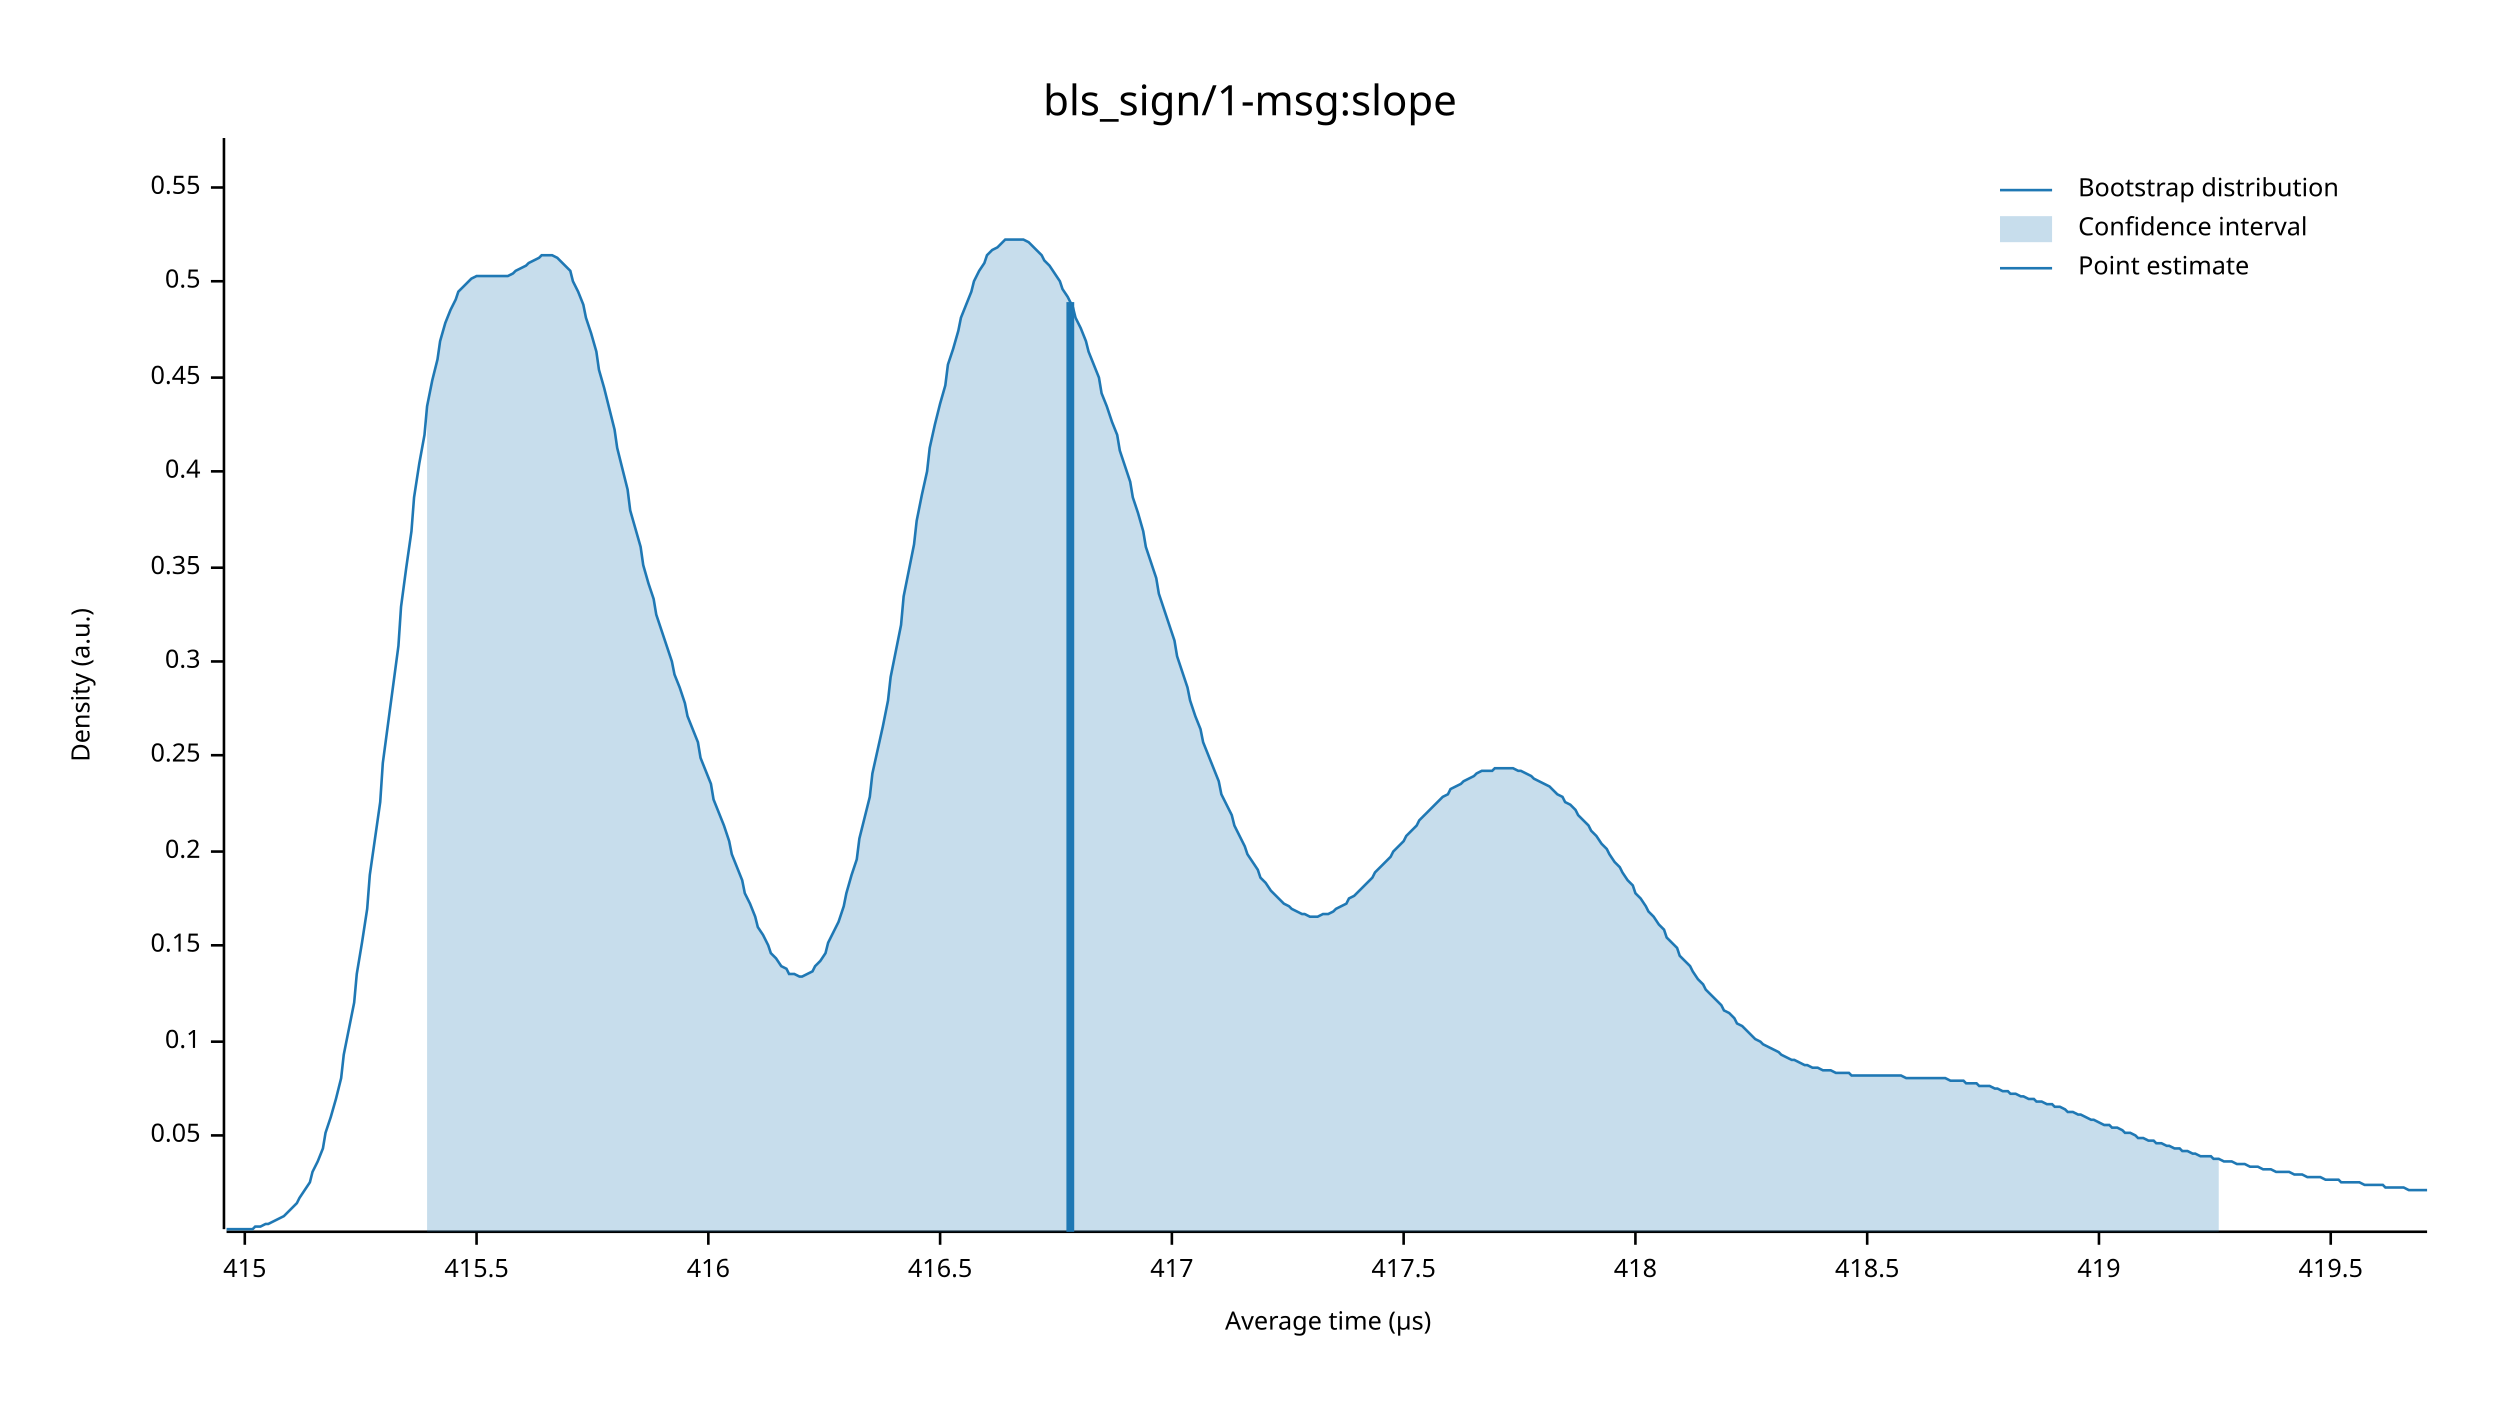
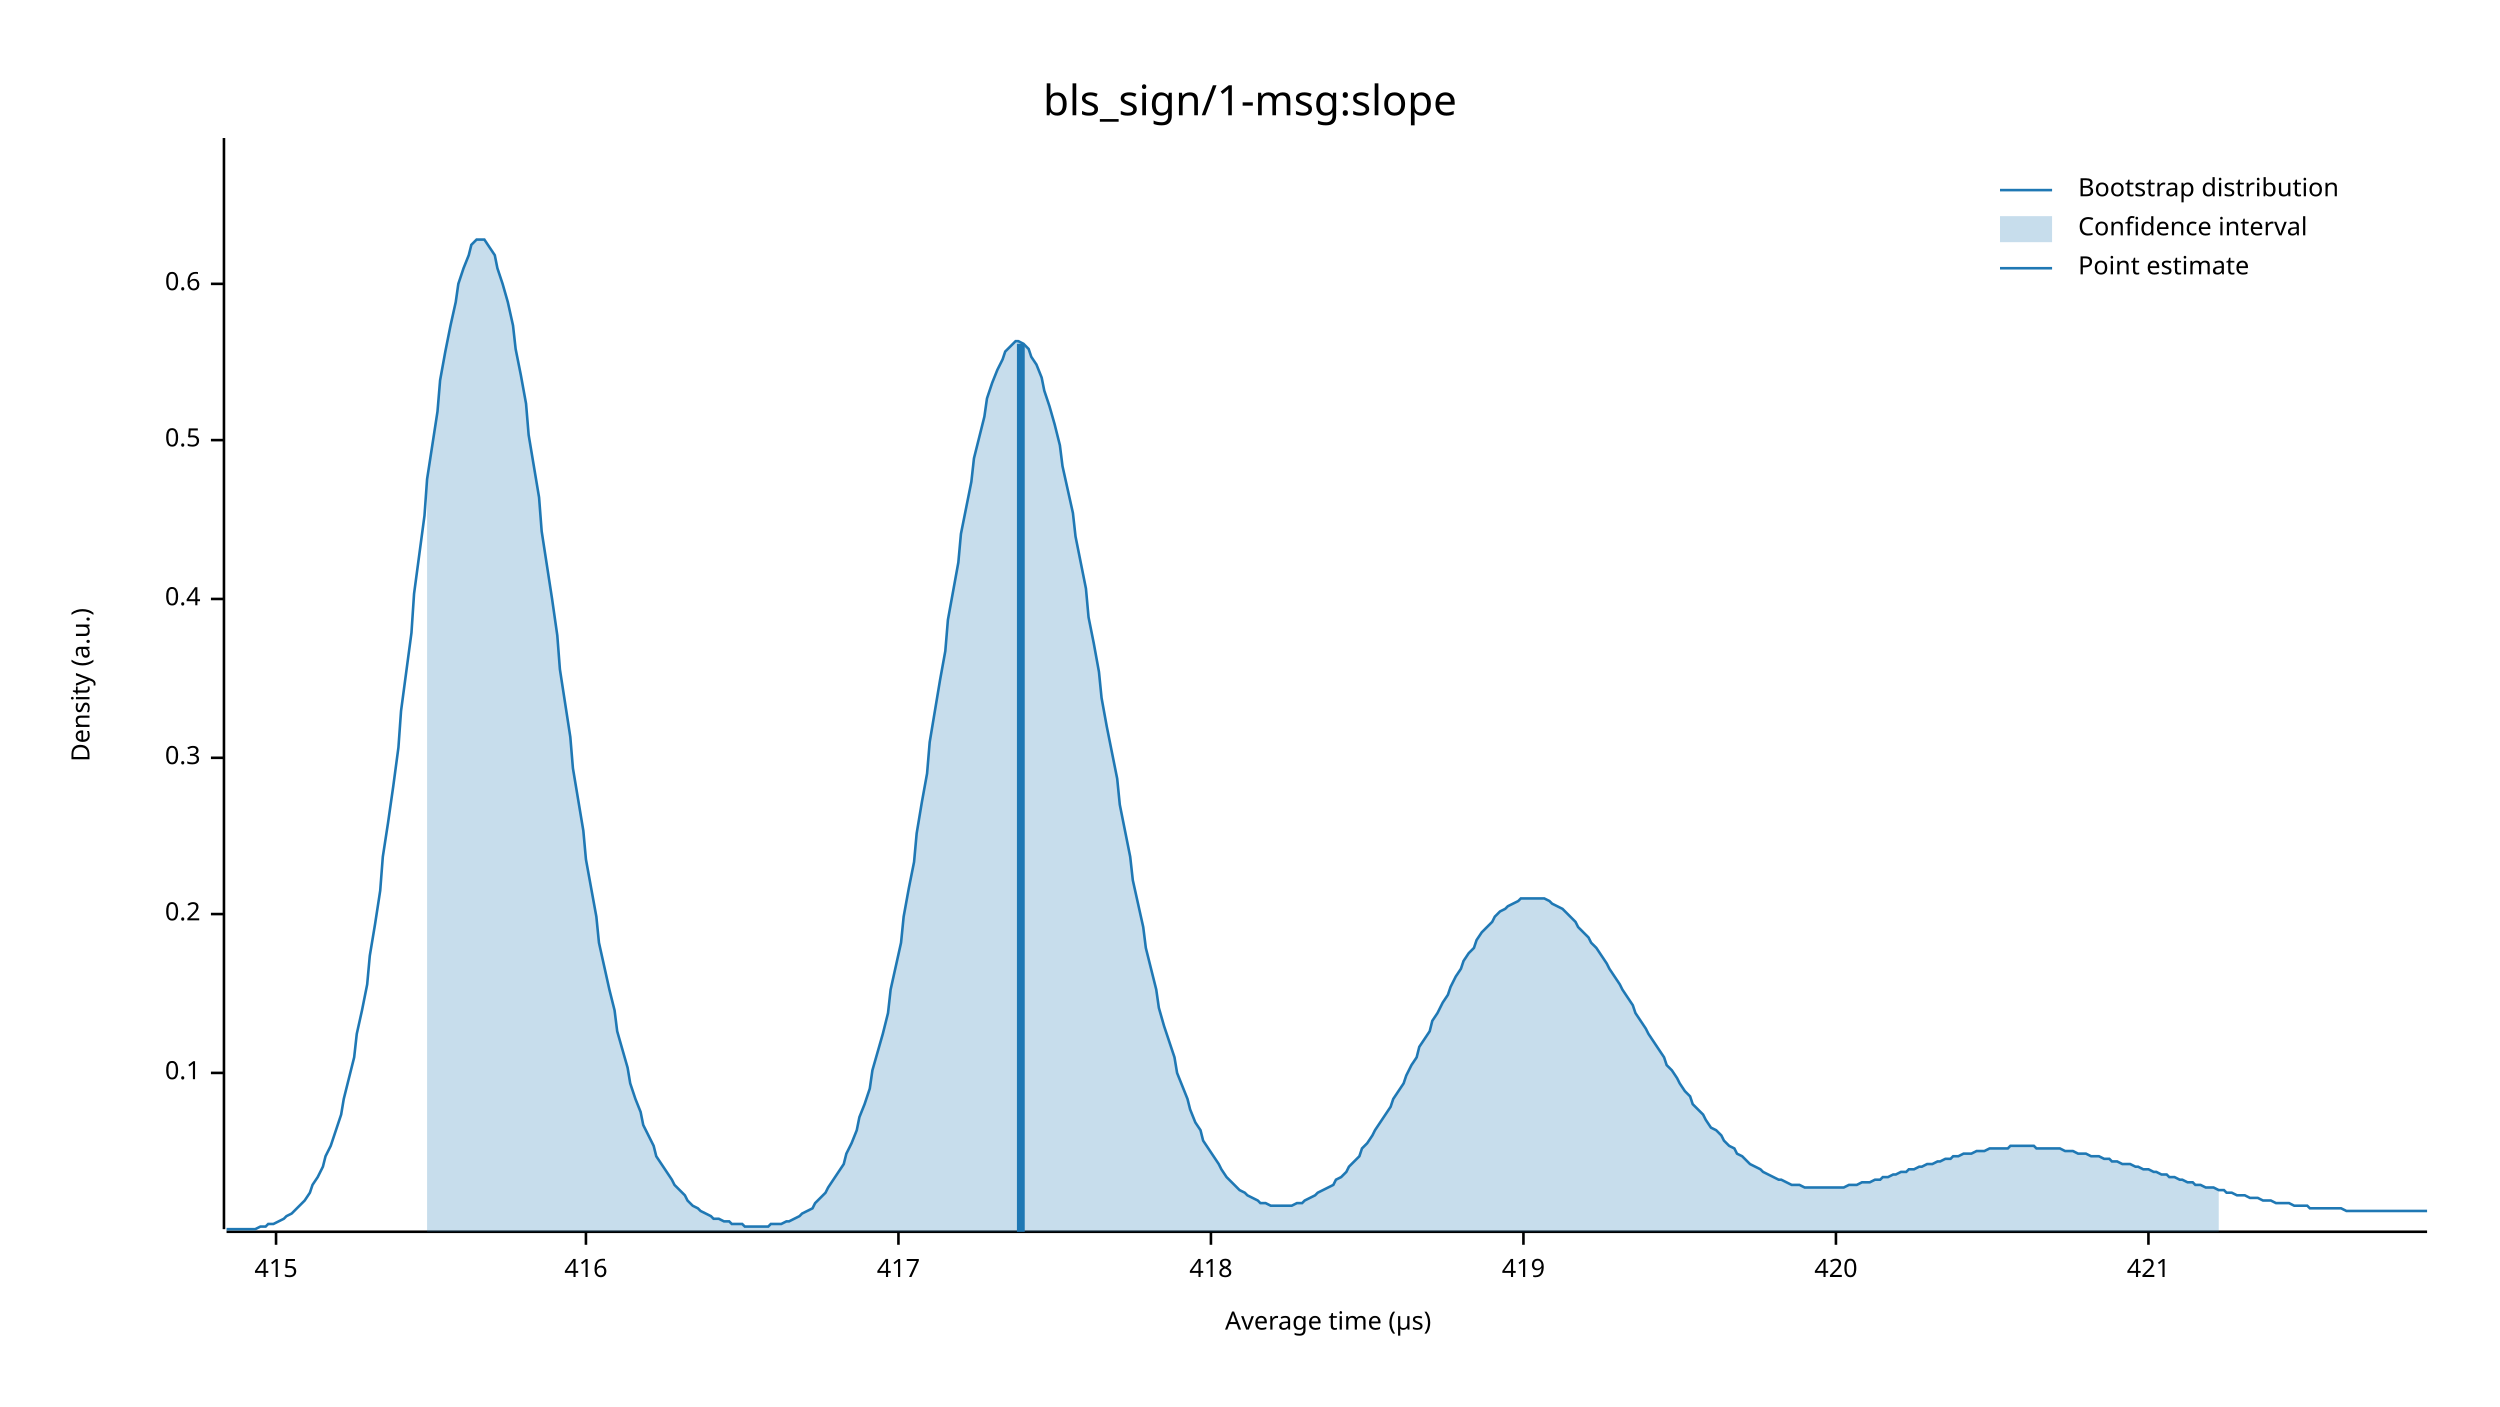
<svg xmlns="http://www.w3.org/2000/svg" width="960" height="540" viewBox="0 0 960 540">
  <text x="480" y="32" dy="0.76em" text-anchor="middle" font-family="sans-serif" font-size="16.129" opacity="1" fill="#000000">
bls_sign/1-msg:slope
</text>
  <text x="27" y="263" dy="0.76em" text-anchor="middle" font-family="sans-serif" font-size="9.677" opacity="1" fill="#000000" transform="rotate(270, 27, 263)">
Density (a.u.)
</text>
  <text x="510" y="513" dy="-0.5ex" text-anchor="middle" font-family="sans-serif" font-size="9.677" opacity="1" fill="#000000">
Average time (µs)
</text>
  <polyline fill="none" opacity="1" stroke="#000000" stroke-width="1" points="86,53 86,472 " />
-   <text x="77" y="436" dy="0.5ex" text-anchor="end" font-family="sans-serif" font-size="9.677" opacity="1" fill="#000000">
- 0.05
- </text>
-   <polyline fill="none" opacity="1" stroke="#000000" stroke-width="1" points="81,436 86,436 " />
-   <text x="77" y="400" dy="0.5ex" text-anchor="end" font-family="sans-serif" font-size="9.677" opacity="1" fill="#000000">
+   <text x="77" y="412" dy="0.5ex" text-anchor="end" font-family="sans-serif" font-size="9.677" opacity="1" fill="#000000">
0.1
</text>
-   <polyline fill="none" opacity="1" stroke="#000000" stroke-width="1" points="81,400 86,400 " />
-   <text x="77" y="363" dy="0.5ex" text-anchor="end" font-family="sans-serif" font-size="9.677" opacity="1" fill="#000000">
- 0.15
- </text>
-   <polyline fill="none" opacity="1" stroke="#000000" stroke-width="1" points="81,363 86,363 " />
-   <text x="77" y="327" dy="0.5ex" text-anchor="end" font-family="sans-serif" font-size="9.677" opacity="1" fill="#000000">
+   <polyline fill="none" opacity="1" stroke="#000000" stroke-width="1" points="81,412 86,412 " />
+   <text x="77" y="351" dy="0.5ex" text-anchor="end" font-family="sans-serif" font-size="9.677" opacity="1" fill="#000000">
0.2
</text>
-   <polyline fill="none" opacity="1" stroke="#000000" stroke-width="1" points="81,327 86,327 " />
-   <text x="77" y="290" dy="0.5ex" text-anchor="end" font-family="sans-serif" font-size="9.677" opacity="1" fill="#000000">
- 0.25
- </text>
-   <polyline fill="none" opacity="1" stroke="#000000" stroke-width="1" points="81,290 86,290 " />
-   <text x="77" y="254" dy="0.5ex" text-anchor="end" font-family="sans-serif" font-size="9.677" opacity="1" fill="#000000">
+   <polyline fill="none" opacity="1" stroke="#000000" stroke-width="1" points="81,351 86,351 " />
+   <text x="77" y="291" dy="0.5ex" text-anchor="end" font-family="sans-serif" font-size="9.677" opacity="1" fill="#000000">
0.3
</text>
-   <polyline fill="none" opacity="1" stroke="#000000" stroke-width="1" points="81,254 86,254 " />
-   <text x="77" y="218" dy="0.5ex" text-anchor="end" font-family="sans-serif" font-size="9.677" opacity="1" fill="#000000">
- 0.35
- </text>
-   <polyline fill="none" opacity="1" stroke="#000000" stroke-width="1" points="81,218 86,218 " />
-   <text x="77" y="181" dy="0.5ex" text-anchor="end" font-family="sans-serif" font-size="9.677" opacity="1" fill="#000000">
+   <polyline fill="none" opacity="1" stroke="#000000" stroke-width="1" points="81,291 86,291 " />
+   <text x="77" y="230" dy="0.5ex" text-anchor="end" font-family="sans-serif" font-size="9.677" opacity="1" fill="#000000">
0.4
</text>
-   <polyline fill="none" opacity="1" stroke="#000000" stroke-width="1" points="81,181 86,181 " />
-   <text x="77" y="145" dy="0.5ex" text-anchor="end" font-family="sans-serif" font-size="9.677" opacity="1" fill="#000000">
- 0.45
- </text>
-   <polyline fill="none" opacity="1" stroke="#000000" stroke-width="1" points="81,145 86,145 " />
-   <text x="77" y="108" dy="0.5ex" text-anchor="end" font-family="sans-serif" font-size="9.677" opacity="1" fill="#000000">
+   <polyline fill="none" opacity="1" stroke="#000000" stroke-width="1" points="81,230 86,230 " />
+   <text x="77" y="169" dy="0.5ex" text-anchor="end" font-family="sans-serif" font-size="9.677" opacity="1" fill="#000000">
0.5
</text>
-   <polyline fill="none" opacity="1" stroke="#000000" stroke-width="1" points="81,108 86,108 " />
-   <text x="77" y="72" dy="0.5ex" text-anchor="end" font-family="sans-serif" font-size="9.677" opacity="1" fill="#000000">
- 0.55
+   <polyline fill="none" opacity="1" stroke="#000000" stroke-width="1" points="81,169 86,169 " />
+   <text x="77" y="109" dy="0.5ex" text-anchor="end" font-family="sans-serif" font-size="9.677" opacity="1" fill="#000000">
+ 0.6
</text>
-   <polyline fill="none" opacity="1" stroke="#000000" stroke-width="1" points="81,72 86,72 " />
+   <polyline fill="none" opacity="1" stroke="#000000" stroke-width="1" points="81,109 86,109 " />
  <polyline fill="none" opacity="1" stroke="#000000" stroke-width="1" points="87,473 932,473 " />
-   <text x="94" y="483" dy="0.76em" text-anchor="middle" font-family="sans-serif" font-size="9.677" opacity="1" fill="#000000">
+   <text x="106" y="483" dy="0.76em" text-anchor="middle" font-family="sans-serif" font-size="9.677" opacity="1" fill="#000000">
415
</text>
-   <polyline fill="none" opacity="1" stroke="#000000" stroke-width="1" points="94,473 94,478 " />
-   <text x="183" y="483" dy="0.76em" text-anchor="middle" font-family="sans-serif" font-size="9.677" opacity="1" fill="#000000">
- 415.5
- </text>
-   <polyline fill="none" opacity="1" stroke="#000000" stroke-width="1" points="183,473 183,478 " />
-   <text x="272" y="483" dy="0.76em" text-anchor="middle" font-family="sans-serif" font-size="9.677" opacity="1" fill="#000000">
+   <polyline fill="none" opacity="1" stroke="#000000" stroke-width="1" points="106,473 106,478 " />
+   <text x="225" y="483" dy="0.76em" text-anchor="middle" font-family="sans-serif" font-size="9.677" opacity="1" fill="#000000">
416
</text>
-   <polyline fill="none" opacity="1" stroke="#000000" stroke-width="1" points="272,473 272,478 " />
-   <text x="361" y="483" dy="0.76em" text-anchor="middle" font-family="sans-serif" font-size="9.677" opacity="1" fill="#000000">
- 416.5
- </text>
-   <polyline fill="none" opacity="1" stroke="#000000" stroke-width="1" points="361,473 361,478 " />
-   <text x="450" y="483" dy="0.76em" text-anchor="middle" font-family="sans-serif" font-size="9.677" opacity="1" fill="#000000">
+   <polyline fill="none" opacity="1" stroke="#000000" stroke-width="1" points="225,473 225,478 " />
+   <text x="345" y="483" dy="0.76em" text-anchor="middle" font-family="sans-serif" font-size="9.677" opacity="1" fill="#000000">
417
</text>
-   <polyline fill="none" opacity="1" stroke="#000000" stroke-width="1" points="450,473 450,478 " />
-   <text x="539" y="483" dy="0.76em" text-anchor="middle" font-family="sans-serif" font-size="9.677" opacity="1" fill="#000000">
- 417.5
- </text>
-   <polyline fill="none" opacity="1" stroke="#000000" stroke-width="1" points="539,473 539,478 " />
-   <text x="628" y="483" dy="0.76em" text-anchor="middle" font-family="sans-serif" font-size="9.677" opacity="1" fill="#000000">
+   <polyline fill="none" opacity="1" stroke="#000000" stroke-width="1" points="345,473 345,478 " />
+   <text x="465" y="483" dy="0.76em" text-anchor="middle" font-family="sans-serif" font-size="9.677" opacity="1" fill="#000000">
418
</text>
-   <polyline fill="none" opacity="1" stroke="#000000" stroke-width="1" points="628,473 628,478 " />
-   <text x="717" y="483" dy="0.76em" text-anchor="middle" font-family="sans-serif" font-size="9.677" opacity="1" fill="#000000">
- 418.5
- </text>
-   <polyline fill="none" opacity="1" stroke="#000000" stroke-width="1" points="717,473 717,478 " />
-   <text x="806" y="483" dy="0.76em" text-anchor="middle" font-family="sans-serif" font-size="9.677" opacity="1" fill="#000000">
+   <polyline fill="none" opacity="1" stroke="#000000" stroke-width="1" points="465,473 465,478 " />
+   <text x="585" y="483" dy="0.76em" text-anchor="middle" font-family="sans-serif" font-size="9.677" opacity="1" fill="#000000">
419
</text>
-   <polyline fill="none" opacity="1" stroke="#000000" stroke-width="1" points="806,473 806,478 " />
-   <text x="895" y="483" dy="0.76em" text-anchor="middle" font-family="sans-serif" font-size="9.677" opacity="1" fill="#000000">
- 419.5
+   <polyline fill="none" opacity="1" stroke="#000000" stroke-width="1" points="585,473 585,478 " />
+   <text x="705" y="483" dy="0.76em" text-anchor="middle" font-family="sans-serif" font-size="9.677" opacity="1" fill="#000000">
+ 420
</text>
-   <polyline fill="none" opacity="1" stroke="#000000" stroke-width="1" points="895,473 895,478 " />
-   <polyline fill="none" opacity="1" stroke="#1F78B4" stroke-width="1" points="87,472 88,472 90,472 92,472 93,472 95,472 97,472 98,471 100,471 102,470 103,470 105,469 107,468 109,467 110,466 112,464 114,462 115,460 117,457 119,454 120,450 122,446 124,441 125,435 127,429 129,422 131,414 132,405 134,395 136,385 137,374 139,362 141,349 142,336 144,322 146,308 147,293 149,278 151,263 153,248 154,233 156,218 158,204 159,191 161,178 163,167 164,156 166,146 168,138 169,131 171,124 173,119 175,115 176,112 178,110 180,108 181,107 183,106 185,106 186,106 188,106 190,106 191,106 193,106 195,106 197,105 198,104 200,103 202,102 203,101 205,100 207,99 208,98 210,98 212,98 214,99 215,100 217,102 219,104 220,108 222,112 224,117 225,122 227,128 229,135 230,142 232,149 234,157 236,165 237,172 239,180 241,188 242,196 244,203 246,210 247,217 249,224 251,230 252,236 254,242 256,248 258,254 259,259 261,264 263,270 264,275 266,280 268,285 269,291 271,296 273,301 274,307 276,312 278,317 280,323 281,328 283,333 285,338 286,343 288,347 290,352 291,356 293,359 295,363 296,366 298,368 300,371 302,372 303,374 305,374 307,375 308,375 310,374 312,373 313,371 315,369 317,366 318,362 320,358 322,354 324,348 325,343 327,336 329,330 330,322 332,314 334,306 335,297 337,288 339,279 341,269 342,260 344,250 346,240 347,229 349,219 351,209 352,200 354,190 356,181 357,172 359,163 361,155 363,148 364,140 366,134 368,127 369,122 371,117 373,112 374,108 376,104 378,101 379,98 381,96 383,95 385,93 386,92 388,92 390,92 391,92 393,92 395,93 396,94 398,96 400,98 401,100 403,102 405,105 407,108 408,111 410,114 412,118 413,122 415,126 417,131 418,135 420,140 422,145 423,151 425,156 427,162 429,167 430,173 432,179 434,185 435,191 437,197 439,204 440,210 442,216 444,222 445,228 447,234 449,240 451,246 452,252 454,258 456,264 457,269 459,275 461,280 462,285 464,290 466,295 468,300 469,305 471,309 473,313 474,317 476,321 478,325 479,328 481,331 483,334 484,337 486,339 488,342 490,344 491,345 493,347 495,348 496,349 498,350 500,351 501,351 503,352 505,352 506,352 508,351 510,351 512,350 513,349 515,348 517,347 518,345 520,344 522,342 523,341 525,339 527,337 528,335 530,333 532,331 534,329 535,327 537,325 539,323 540,321 542,319 544,317 545,315 547,313 549,311 550,310 552,308 554,306 556,305 557,303 559,302 561,301 562,300 564,299 566,298 567,297 569,296 571,296 573,296 574,295 576,295 578,295 579,295 581,295 583,296 584,296 586,297 588,298 589,299 591,300 593,301 595,302 596,303 598,305 600,306 601,308 603,309 605,311 606,313 608,315 610,317 611,319 613,321 615,324 617,326 618,328 620,331 622,333 623,335 625,338 627,340 628,343 630,345 632,348 633,350 635,352 637,355 639,357 640,360 642,362 644,364 645,367 647,369 649,371 650,373 652,376 654,378 655,380 657,382 659,384 661,386 662,388 664,389 666,391 667,393 669,394 671,396 672,397 674,399 676,400 677,401 679,402 681,403 683,404 684,405 686,406 688,407 689,407 691,408 693,409 694,409 696,410 698,410 700,411 701,411 703,411 705,412 706,412 708,412 710,412 711,413 713,413 715,413 716,413 718,413 720,413 722,413 723,413 725,413 727,413 728,413 730,413 732,414 733,414 735,414 737,414 738,414 740,414 742,414 744,414 745,414 747,414 749,415 750,415 752,415 754,415 755,416 757,416 759,416 760,417 762,417 764,417 766,418 767,418 769,419 771,419 772,420 774,420 776,421 777,421 779,422 781,422 782,423 784,423 786,424 788,424 789,425 791,425 793,426 794,427 796,427 798,428 799,428 801,429 803,430 804,430 806,431 808,432 810,432 811,433 813,433 815,434 816,435 818,435 820,436 821,437 823,437 825,438 827,438 828,439 830,439 832,440 833,440 835,441 837,441 838,442 840,442 842,443 843,443 845,444 847,444 849,444 850,445 852,445 854,446 855,446 857,446 859,447 860,447 862,447 864,448 865,448 867,448 869,449 871,449 872,449 874,450 876,450 877,450 879,450 881,451 882,451 884,451 886,452 887,452 889,452 891,452 893,453 894,453 896,453 898,453 899,454 901,454 903,454 904,454 906,454 908,455 909,455 911,455 913,455 915,455 916,456 918,456 920,456 921,456 923,456 925,457 926,457 928,457 930,457 932,457 " />
-   <polygon opacity="0.25" fill="#1F78B4" points="164,156 166,146 168,138 169,131 171,124 173,119 175,115 176,112 178,110 180,108 181,107 183,106 185,106 186,106 188,106 190,106 191,106 193,106 195,106 197,105 198,104 200,103 202,102 203,101 205,100 207,99 208,98 210,98 212,98 214,99 215,100 217,102 219,104 220,108 222,112 224,117 225,122 227,128 229,135 230,142 232,149 234,157 236,165 237,172 239,180 241,188 242,196 244,203 246,210 247,217 249,224 251,230 252,236 254,242 256,248 258,254 259,259 261,264 263,270 264,275 266,280 268,285 269,291 271,296 273,301 274,307 276,312 278,317 280,323 281,328 283,333 285,338 286,343 288,347 290,352 291,356 293,359 295,363 296,366 298,368 300,371 302,372 303,374 305,374 307,375 308,375 310,374 312,373 313,371 315,369 317,366 318,362 320,358 322,354 324,348 325,343 327,336 329,330 330,322 332,314 334,306 335,297 337,288 339,279 341,269 342,260 344,250 346,240 347,229 349,219 351,209 352,200 354,190 356,181 357,172 359,163 361,155 363,148 364,140 366,134 368,127 369,122 371,117 373,112 374,108 376,104 378,101 379,98 381,96 383,95 385,93 386,92 388,92 390,92 391,92 393,92 395,93 396,94 398,96 400,98 401,100 403,102 405,105 407,108 408,111 410,114 412,118 413,122 415,126 417,131 418,135 420,140 422,145 423,151 425,156 427,162 429,167 430,173 432,179 434,185 435,191 437,197 439,204 440,210 442,216 444,222 445,228 447,234 449,240 451,246 452,252 454,258 456,264 457,269 459,275 461,280 462,285 464,290 466,295 468,300 469,305 471,309 473,313 474,317 476,321 478,325 479,328 481,331 483,334 484,337 486,339 488,342 490,344 491,345 493,347 495,348 496,349 498,350 500,351 501,351 503,352 505,352 506,352 508,351 510,351 512,350 513,349 515,348 517,347 518,345 520,344 522,342 523,341 525,339 527,337 528,335 530,333 532,331 534,329 535,327 537,325 539,323 540,321 542,319 544,317 545,315 547,313 549,311 550,310 552,308 554,306 556,305 557,303 559,302 561,301 562,300 564,299 566,298 567,297 569,296 571,296 573,296 574,295 576,295 578,295 579,295 581,295 583,296 584,296 586,297 588,298 589,299 591,300 593,301 595,302 596,303 598,305 600,306 601,308 603,309 605,311 606,313 608,315 610,317 611,319 613,321 615,324 617,326 618,328 620,331 622,333 623,335 625,338 627,340 628,343 630,345 632,348 633,350 635,352 637,355 639,357 640,360 642,362 644,364 645,367 647,369 649,371 650,373 652,376 654,378 655,380 657,382 659,384 661,386 662,388 664,389 666,391 667,393 669,394 671,396 672,397 674,399 676,400 677,401 679,402 681,403 683,404 684,405 686,406 688,407 689,407 691,408 693,409 694,409 696,410 698,410 700,411 701,411 703,411 705,412 706,412 708,412 710,412 711,413 713,413 715,413 716,413 718,413 720,413 722,413 723,413 725,413 727,413 728,413 730,413 732,414 733,414 735,414 737,414 738,414 740,414 742,414 744,414 745,414 747,414 749,415 750,415 752,415 754,415 755,416 757,416 759,416 760,417 762,417 764,417 766,418 767,418 769,419 771,419 772,420 774,420 776,421 777,421 779,422 781,422 782,423 784,423 786,424 788,424 789,425 791,425 793,426 794,427 796,427 798,428 799,428 801,429 803,430 804,430 806,431 808,432 810,432 811,433 813,433 815,434 816,435 818,435 820,436 821,437 823,437 825,438 827,438 828,439 830,439 832,440 833,440 835,441 837,441 838,442 840,442 842,443 843,443 845,444 847,444 849,444 850,445 852,445 852,473 164,473 " />
-   <polyline fill="none" opacity="1" stroke="#1F78B4" stroke-width="3" points="411,473 411,116 " />
+   <polyline fill="none" opacity="1" stroke="#000000" stroke-width="1" points="705,473 705,478 " />
+   <text x="825" y="483" dy="0.76em" text-anchor="middle" font-family="sans-serif" font-size="9.677" opacity="1" fill="#000000">
+ 421
+ </text>
+   <polyline fill="none" opacity="1" stroke="#000000" stroke-width="1" points="825,473 825,478 " />
+   <polyline fill="none" opacity="1" stroke="#1F78B4" stroke-width="1" points="87,472 88,472 90,472 92,472 93,472 95,472 97,472 98,472 100,471 102,471 103,470 105,470 107,469 109,468 110,467 112,466 114,464 115,463 117,461 119,458 120,455 122,452 124,448 125,444 127,440 129,434 131,428 132,422 134,414 136,406 137,397 139,388 141,378 142,367 144,355 146,342 147,329 149,316 151,302 153,287 154,273 156,258 158,243 159,228 161,213 163,198 164,184 166,171 168,158 169,146 171,135 173,125 175,116 176,109 178,103 180,98 181,94 183,92 185,92 186,92 188,95 190,98 191,103 193,109 195,116 197,125 198,134 200,144 202,155 203,167 205,179 207,191 208,204 210,217 212,230 214,244 215,257 217,270 219,283 220,295 222,307 224,319 225,330 227,341 229,352 230,362 232,371 234,380 236,388 237,396 239,403 241,410 242,416 244,422 246,427 247,432 249,436 251,440 252,444 254,447 256,450 258,453 259,455 261,457 263,459 264,461 266,463 268,464 269,465 271,466 273,467 274,468 276,468 278,469 280,469 281,470 283,470 285,470 286,471 288,471 290,471 291,471 293,471 295,471 296,470 298,470 300,470 302,469 303,469 305,468 307,467 308,466 310,465 312,464 313,462 315,460 317,458 318,456 320,453 322,450 324,447 325,443 327,439 329,434 330,429 332,424 334,418 335,411 337,404 339,397 341,389 342,380 344,371 346,362 347,352 349,341 351,331 352,320 354,308 356,297 357,285 359,273 361,261 363,250 364,238 366,227 368,216 369,205 371,195 373,185 374,176 376,168 378,160 379,153 381,147 383,142 385,138 386,135 388,133 390,131 391,131 393,132 395,134 396,137 398,140 400,145 401,150 403,156 405,163 407,171 408,179 410,188 412,197 413,206 415,216 417,226 418,237 420,247 422,258 423,268 425,279 427,289 429,299 430,309 432,319 434,329 435,338 437,347 439,356 440,364 442,372 444,380 445,387 447,394 449,400 451,406 452,412 454,417 456,422 457,426 459,431 461,434 462,438 464,441 466,444 468,447 469,449 471,452 473,454 474,455 476,457 478,458 479,459 481,460 483,461 484,462 486,462 488,463 490,463 491,463 493,463 495,463 496,463 498,462 500,462 501,461 503,460 505,459 506,458 508,457 510,456 512,455 513,453 515,452 517,450 518,448 520,446 522,444 523,441 525,439 527,436 528,434 530,431 532,428 534,425 535,422 537,419 539,416 540,413 542,409 544,406 545,402 547,399 549,396 550,392 552,389 554,385 556,382 557,379 559,375 561,372 562,369 564,366 566,364 567,361 569,358 571,356 573,354 574,352 576,350 578,349 579,348 581,347 583,346 584,345 586,345 588,345 589,345 591,345 593,345 595,346 596,347 598,348 600,349 601,350 603,352 605,354 606,356 608,358 610,360 611,362 613,364 615,367 617,370 618,372 620,375 622,378 623,380 625,383 627,386 628,389 630,392 632,395 633,397 635,400 637,403 639,406 640,409 642,411 644,414 645,416 647,419 649,421 650,424 652,426 654,428 655,430 657,433 659,434 661,436 662,438 664,440 666,441 667,443 669,444 671,446 672,447 674,448 676,449 677,450 679,451 681,452 683,453 684,453 686,454 688,455 689,455 691,455 693,456 694,456 696,456 698,456 700,456 701,456 703,456 705,456 706,456 708,456 710,455 711,455 713,455 715,454 716,454 718,454 720,453 722,453 723,452 725,452 727,451 728,451 730,450 732,450 733,449 735,449 737,448 738,448 740,447 742,447 744,446 745,446 747,445 749,445 750,444 752,444 754,443 755,443 757,443 759,442 760,442 762,442 764,441 766,441 767,441 769,441 771,441 772,440 774,440 776,440 777,440 779,440 781,440 782,441 784,441 786,441 788,441 789,441 791,441 793,442 794,442 796,442 798,443 799,443 801,443 803,444 804,444 806,444 808,445 810,445 811,446 813,446 815,447 816,447 818,447 820,448 821,448 823,449 825,449 827,450 828,450 830,451 832,451 833,452 835,452 837,453 838,453 840,454 842,454 843,455 845,455 847,456 849,456 850,456 852,457 854,457 855,458 857,458 859,459 860,459 862,459 864,460 865,460 867,460 869,461 871,461 872,461 874,462 876,462 877,462 879,462 881,463 882,463 884,463 886,463 887,464 889,464 891,464 893,464 894,464 896,464 898,464 899,464 901,465 903,465 904,465 906,465 908,465 909,465 911,465 913,465 915,465 916,465 918,465 920,465 921,465 923,465 925,465 926,465 928,465 930,465 932,465 " />
+   <polygon opacity="0.25" fill="#1F78B4" points="164,184 166,171 168,158 169,146 171,135 173,125 175,116 176,109 178,103 180,98 181,94 183,92 185,92 186,92 188,95 190,98 191,103 193,109 195,116 197,125 198,134 200,144 202,155 203,167 205,179 207,191 208,204 210,217 212,230 214,244 215,257 217,270 219,283 220,295 222,307 224,319 225,330 227,341 229,352 230,362 232,371 234,380 236,388 237,396 239,403 241,410 242,416 244,422 246,427 247,432 249,436 251,440 252,444 254,447 256,450 258,453 259,455 261,457 263,459 264,461 266,463 268,464 269,465 271,466 273,467 274,468 276,468 278,469 280,469 281,470 283,470 285,470 286,471 288,471 290,471 291,471 293,471 295,471 296,470 298,470 300,470 302,469 303,469 305,468 307,467 308,466 310,465 312,464 313,462 315,460 317,458 318,456 320,453 322,450 324,447 325,443 327,439 329,434 330,429 332,424 334,418 335,411 337,404 339,397 341,389 342,380 344,371 346,362 347,352 349,341 351,331 352,320 354,308 356,297 357,285 359,273 361,261 363,250 364,238 366,227 368,216 369,205 371,195 373,185 374,176 376,168 378,160 379,153 381,147 383,142 385,138 386,135 388,133 390,131 391,131 393,132 395,134 396,137 398,140 400,145 401,150 403,156 405,163 407,171 408,179 410,188 412,197 413,206 415,216 417,226 418,237 420,247 422,258 423,268 425,279 427,289 429,299 430,309 432,319 434,329 435,338 437,347 439,356 440,364 442,372 444,380 445,387 447,394 449,400 451,406 452,412 454,417 456,422 457,426 459,431 461,434 462,438 464,441 466,444 468,447 469,449 471,452 473,454 474,455 476,457 478,458 479,459 481,460 483,461 484,462 486,462 488,463 490,463 491,463 493,463 495,463 496,463 498,462 500,462 501,461 503,460 505,459 506,458 508,457 510,456 512,455 513,453 515,452 517,450 518,448 520,446 522,444 523,441 525,439 527,436 528,434 530,431 532,428 534,425 535,422 537,419 539,416 540,413 542,409 544,406 545,402 547,399 549,396 550,392 552,389 554,385 556,382 557,379 559,375 561,372 562,369 564,366 566,364 567,361 569,358 571,356 573,354 574,352 576,350 578,349 579,348 581,347 583,346 584,345 586,345 588,345 589,345 591,345 593,345 595,346 596,347 598,348 600,349 601,350 603,352 605,354 606,356 608,358 610,360 611,362 613,364 615,367 617,370 618,372 620,375 622,378 623,380 625,383 627,386 628,389 630,392 632,395 633,397 635,400 637,403 639,406 640,409 642,411 644,414 645,416 647,419 649,421 650,424 652,426 654,428 655,430 657,433 659,434 661,436 662,438 664,440 666,441 667,443 669,444 671,446 672,447 674,448 676,449 677,450 679,451 681,452 683,453 684,453 686,454 688,455 689,455 691,455 693,456 694,456 696,456 698,456 700,456 701,456 703,456 705,456 706,456 708,456 710,455 711,455 713,455 715,454 716,454 718,454 720,453 722,453 723,452 725,452 727,451 728,451 730,450 732,450 733,449 735,449 737,448 738,448 740,447 742,447 744,446 745,446 747,445 749,445 750,444 752,444 754,443 755,443 757,443 759,442 760,442 762,442 764,441 766,441 767,441 769,441 771,441 772,440 774,440 776,440 777,440 779,440 781,440 782,441 784,441 786,441 788,441 789,441 791,441 793,442 794,442 796,442 798,443 799,443 801,443 803,444 804,444 806,444 808,445 810,445 811,446 813,446 815,447 816,447 818,447 820,448 821,448 823,449 825,449 827,450 828,450 830,451 832,451 833,452 835,452 837,453 838,453 840,454 842,454 843,455 845,455 847,456 849,456 850,456 852,457 852,473 164,473 " />
+   <polyline fill="none" opacity="1" stroke="#1F78B4" stroke-width="3" points="392,473 392,132 " />
  <text x="798" y="68" dy="0.76em" text-anchor="start" font-family="sans-serif" font-size="9.677" opacity="1" fill="#000000">
Bootstrap distribution
</text>
  <text x="798" y="83" dy="0.76em" text-anchor="start" font-family="sans-serif" font-size="9.677" opacity="1" fill="#000000">
Confidence interval
</text>
  <text x="798" y="98" dy="0.76em" text-anchor="start" font-family="sans-serif" font-size="9.677" opacity="1" fill="#000000">
Point estimate
</text>
  <polyline fill="none" opacity="1" stroke="#1F78B4" stroke-width="1" points="768,73 788,73 " />
  <rect x="768" y="83" width="20" height="10" opacity="0.25" fill="#1F78B4" stroke="none" />
  <polyline fill="none" opacity="1" stroke="#1F78B4" stroke-width="1" points="768,103 788,103 " />
</svg>
